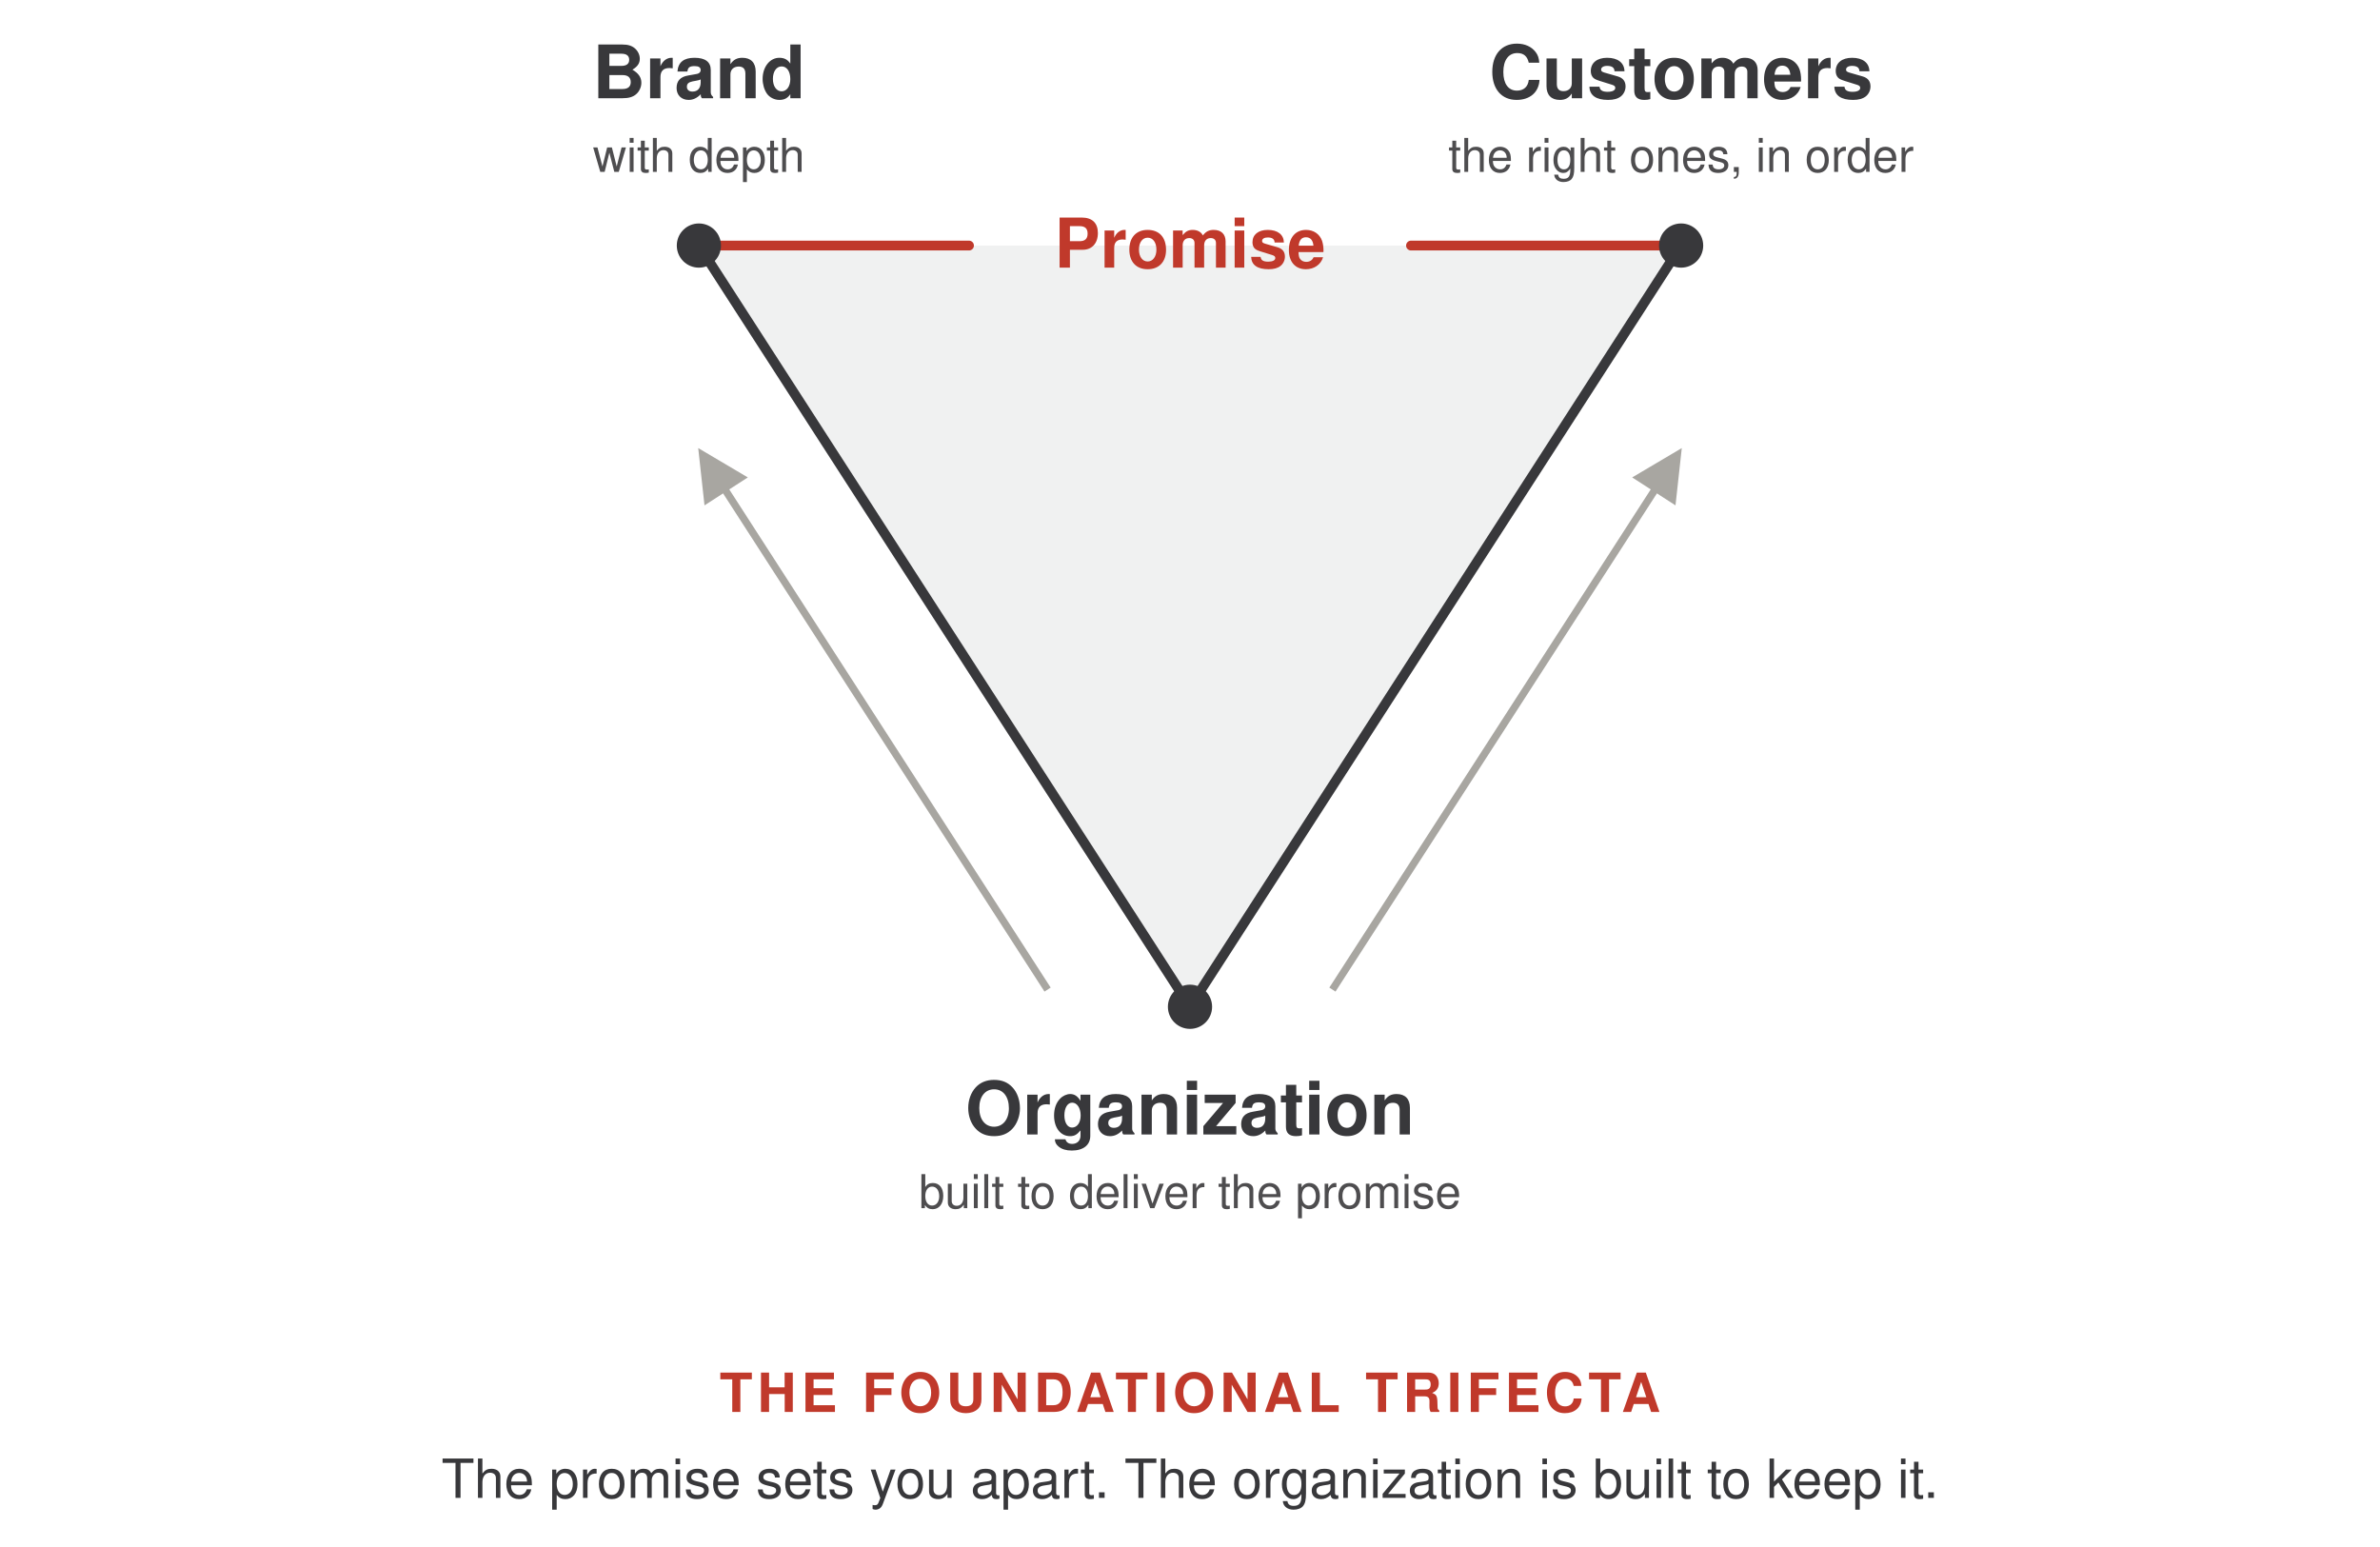
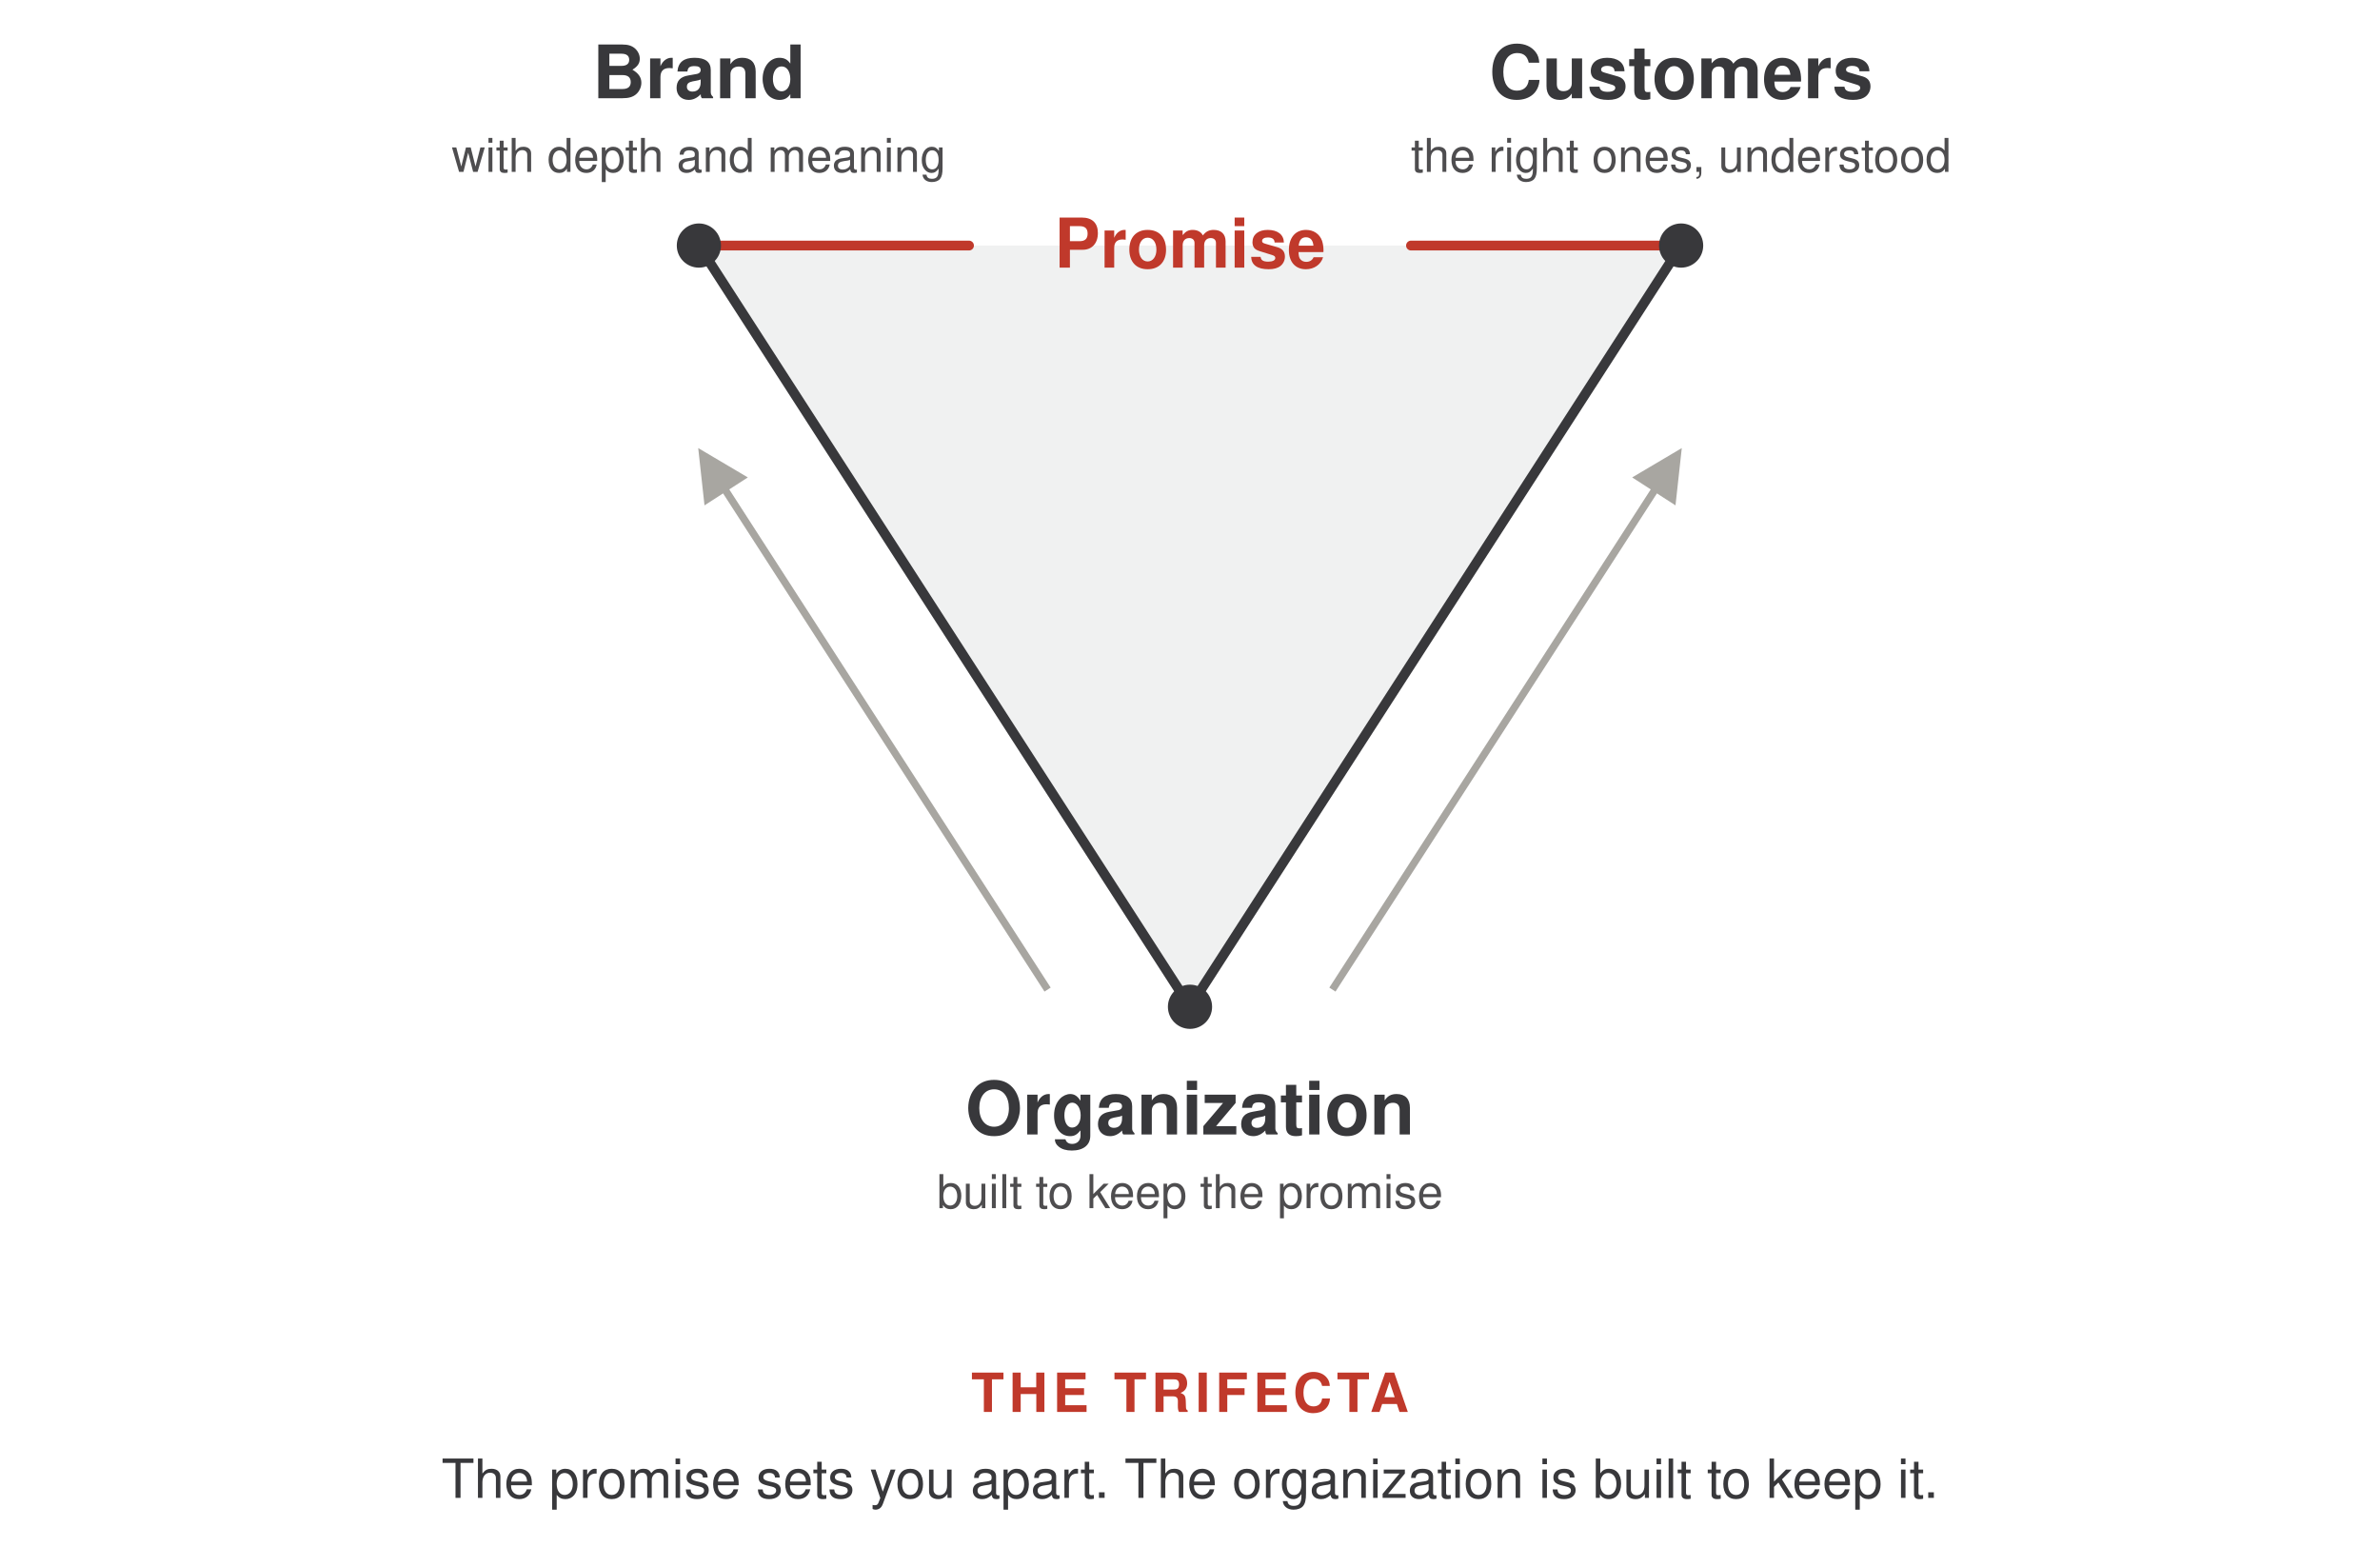
<svg xmlns="http://www.w3.org/2000/svg" viewBox="150 150 700 630" width="1000" height="650" font-family="'Montserrat', 'Helvetica Neue', Helvetica, Arial, sans-serif">
  <defs>
    <marker id="ah" viewBox="0 0 10 10" refX="8" refY="5" markerWidth="7" markerHeight="7" orient="auto-start-reverse">
      <path d="M0,0 L10,5 L0,10 z" fill="#A8A6A1" />
    </marker>
  </defs>
  <rect y="140" width="1000" height="650" fill="#FFFFFF" />
  <path d="M300,250 L500,560 L700,250 Z" fill="#DFE0E1" fill-opacity="0.45" stroke="none" />
  <path d="M300,250 L500,560 L700,250" fill="none" stroke="#38383B" stroke-width="4" stroke-linejoin="round" stroke-linecap="round" />
  <line x1="300" y1="250" x2="410" y2="250" stroke="#C0392B" stroke-width="4" stroke-linecap="round" />
  <line x1="590" y1="250" x2="700" y2="250" stroke="#C0392B" stroke-width="4" stroke-linecap="round" />
  <text x="500" y="259" text-anchor="middle" font-size="28" font-weight="700" fill="#C0392B">Promise</text>
  <line x1="442" y1="553" x2="302" y2="336" stroke="#A8A6A1" stroke-width="3" marker-end="url(#ah)" />
  <line x1="558" y1="553" x2="698" y2="336" stroke="#A8A6A1" stroke-width="3" marker-end="url(#ah)" />
  <circle cx="300" cy="250" r="9" fill="#38383B" />
  <circle cx="700" cy="250" r="9" fill="#38383B" />
  <circle cx="500" cy="560" r="9" fill="#38383B" />
  <text x="300" y="190" text-anchor="middle" font-size="30" font-weight="700" fill="#38383B">Brand</text>
-   <text x="300" y="220" text-anchor="middle" font-size="19" fill="#4E4D4F">with depth</text>
+   <text x="300" y="220" text-anchor="middle" font-size="19" fill="#4E4D4F">with depth and meaning</text>
  <text x="700" y="190" text-anchor="middle" font-size="30" font-weight="700" fill="#38383B">Customers</text>
-   <text x="700" y="220" text-anchor="middle" font-size="19" fill="#4E4D4F">the right ones, in order</text>
+   <text x="700" y="220" text-anchor="middle" font-size="19" fill="#4E4D4F">the right ones, understood</text>
  <text x="500" y="612" text-anchor="middle" font-size="30" font-weight="700" fill="#38383B">Organization</text>
-   <text x="500" y="642" text-anchor="middle" font-size="19" fill="#4E4D4F">built to deliver the promise</text>
-   <text x="500" y="725" text-anchor="middle" font-size="22" font-weight="700" letter-spacing="2" fill="#C0392B">THE FOUNDATIONAL TRIFECTA</text>
+   <text x="500" y="642" text-anchor="middle" font-size="19" fill="#4E4D4F">built to keep the promise</text>
+   <text x="500" y="725" text-anchor="middle" font-size="22" font-weight="700" letter-spacing="2" fill="#C0392B">THE TRIFECTA</text>
  <text x="500" y="760" text-anchor="middle" font-size="22" fill="#38383B">The promise sets you apart. The organization is built to keep it.</text>
</svg>
